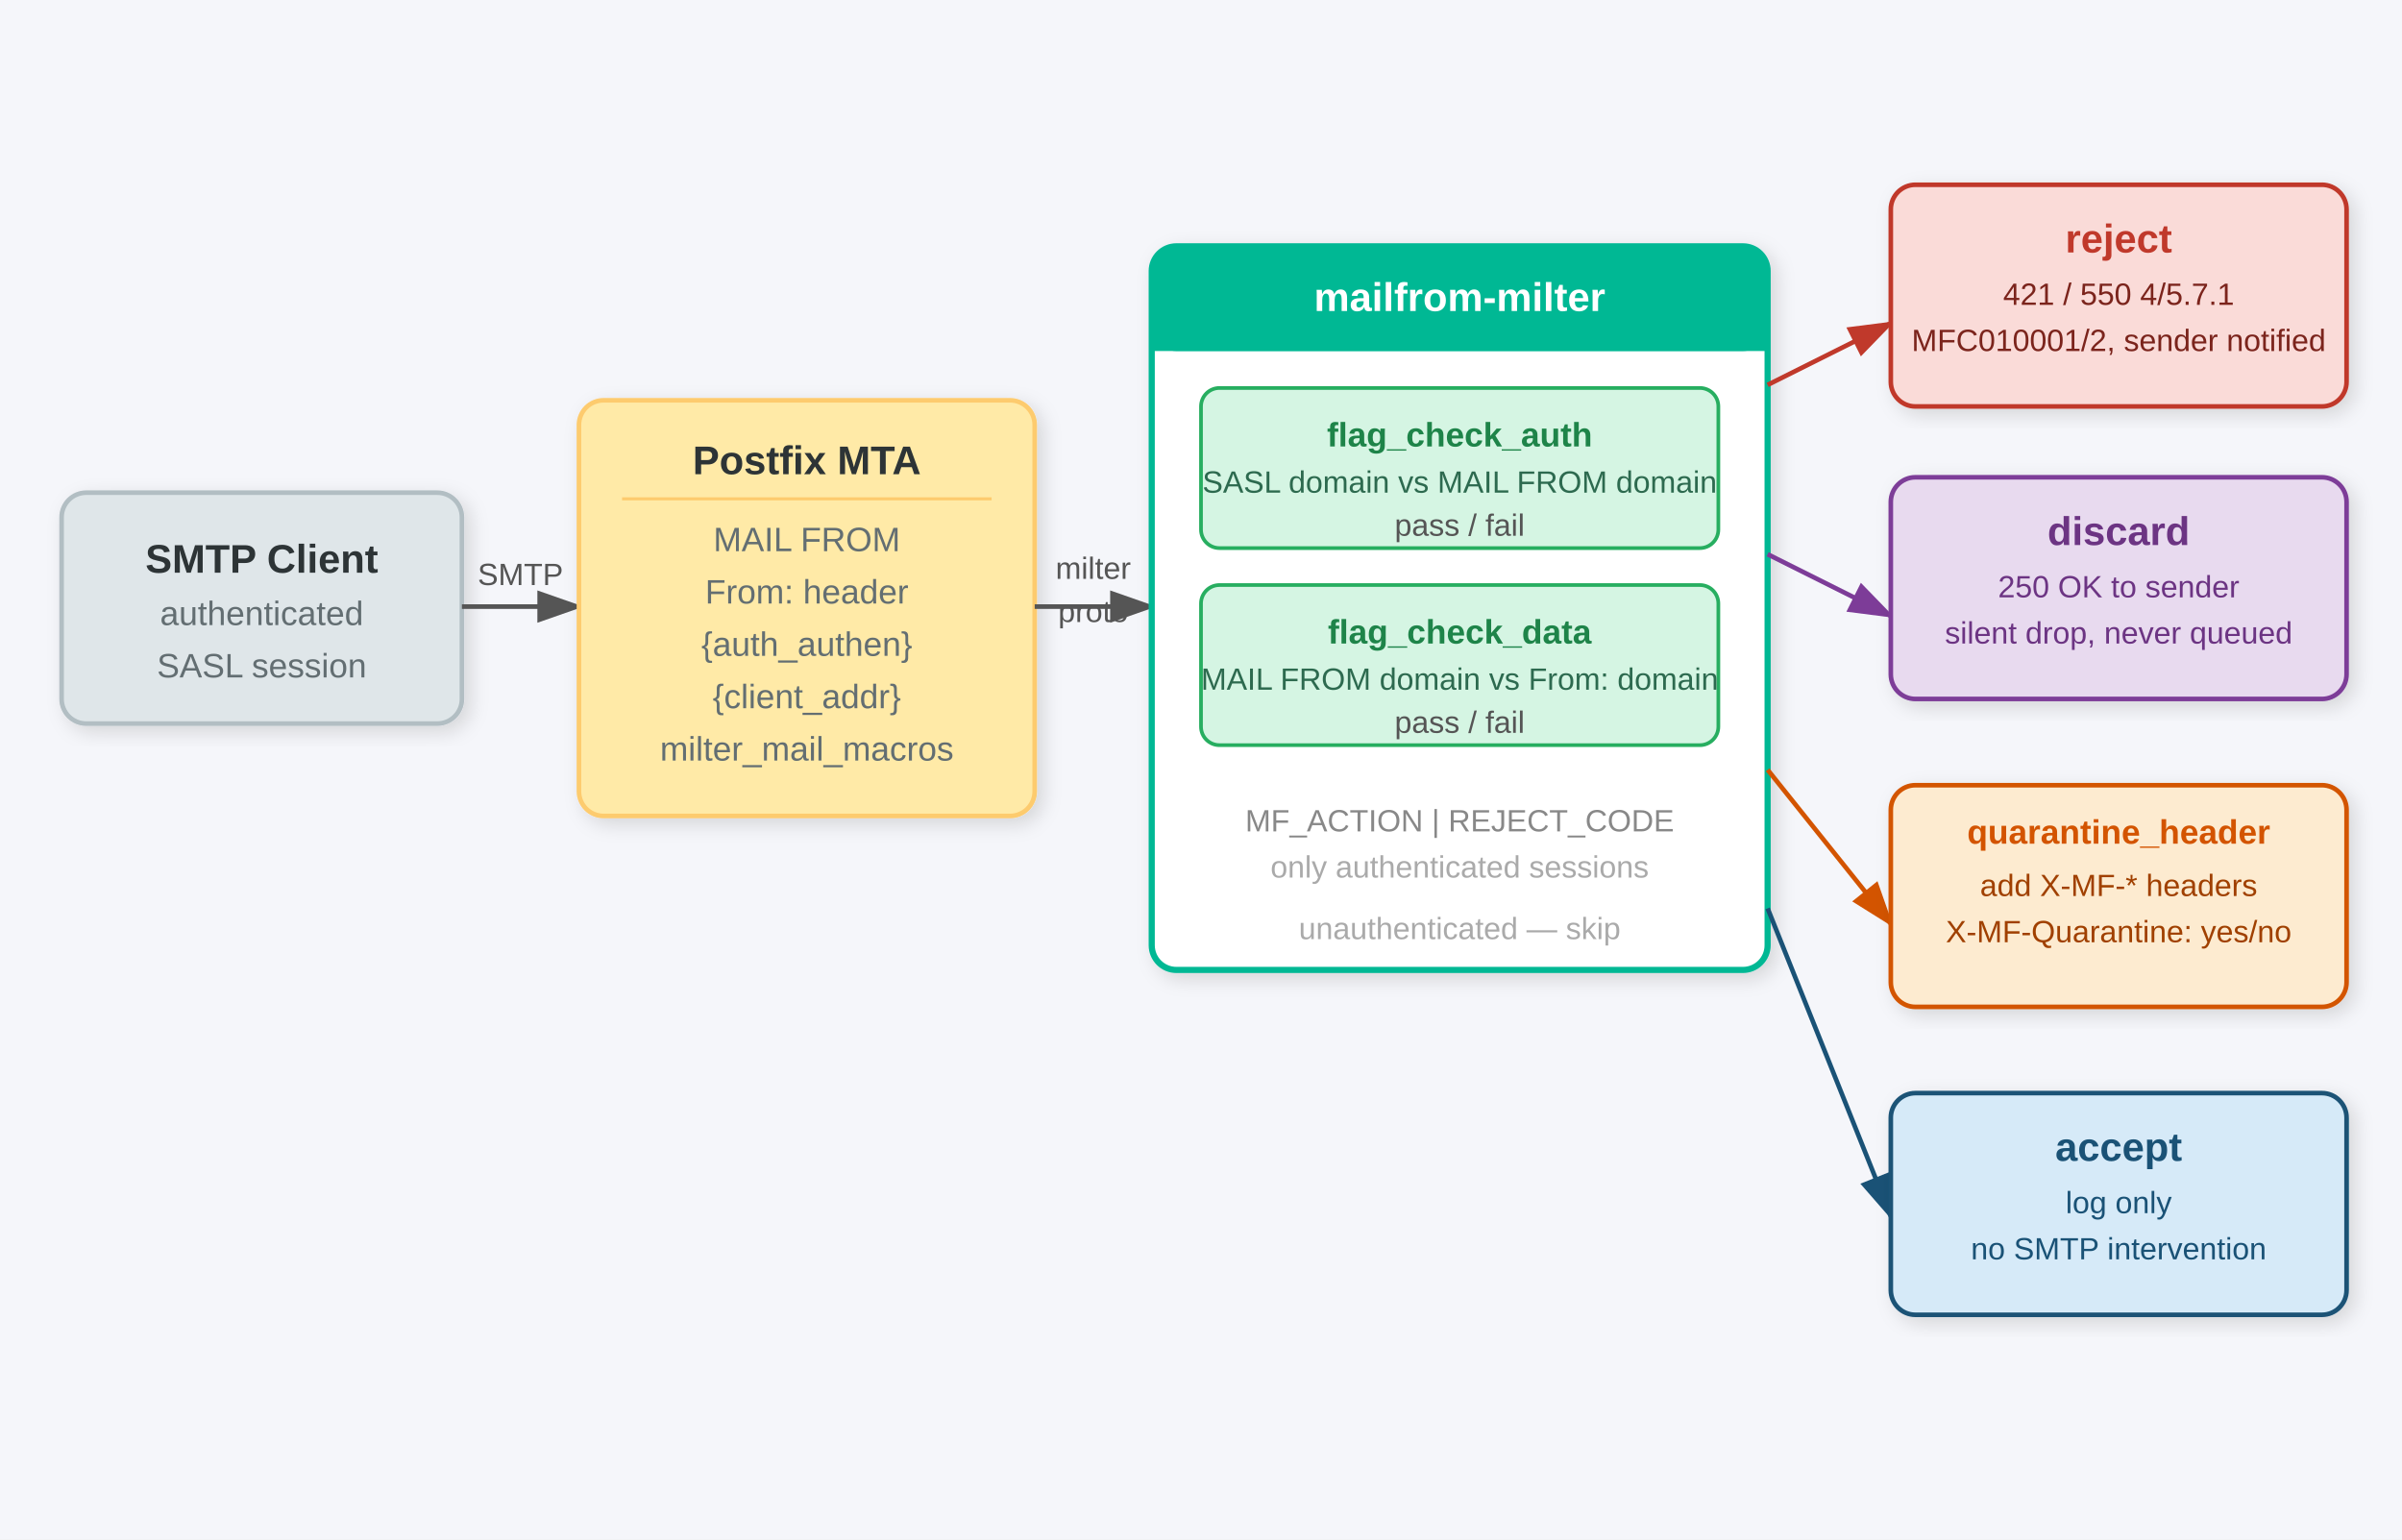
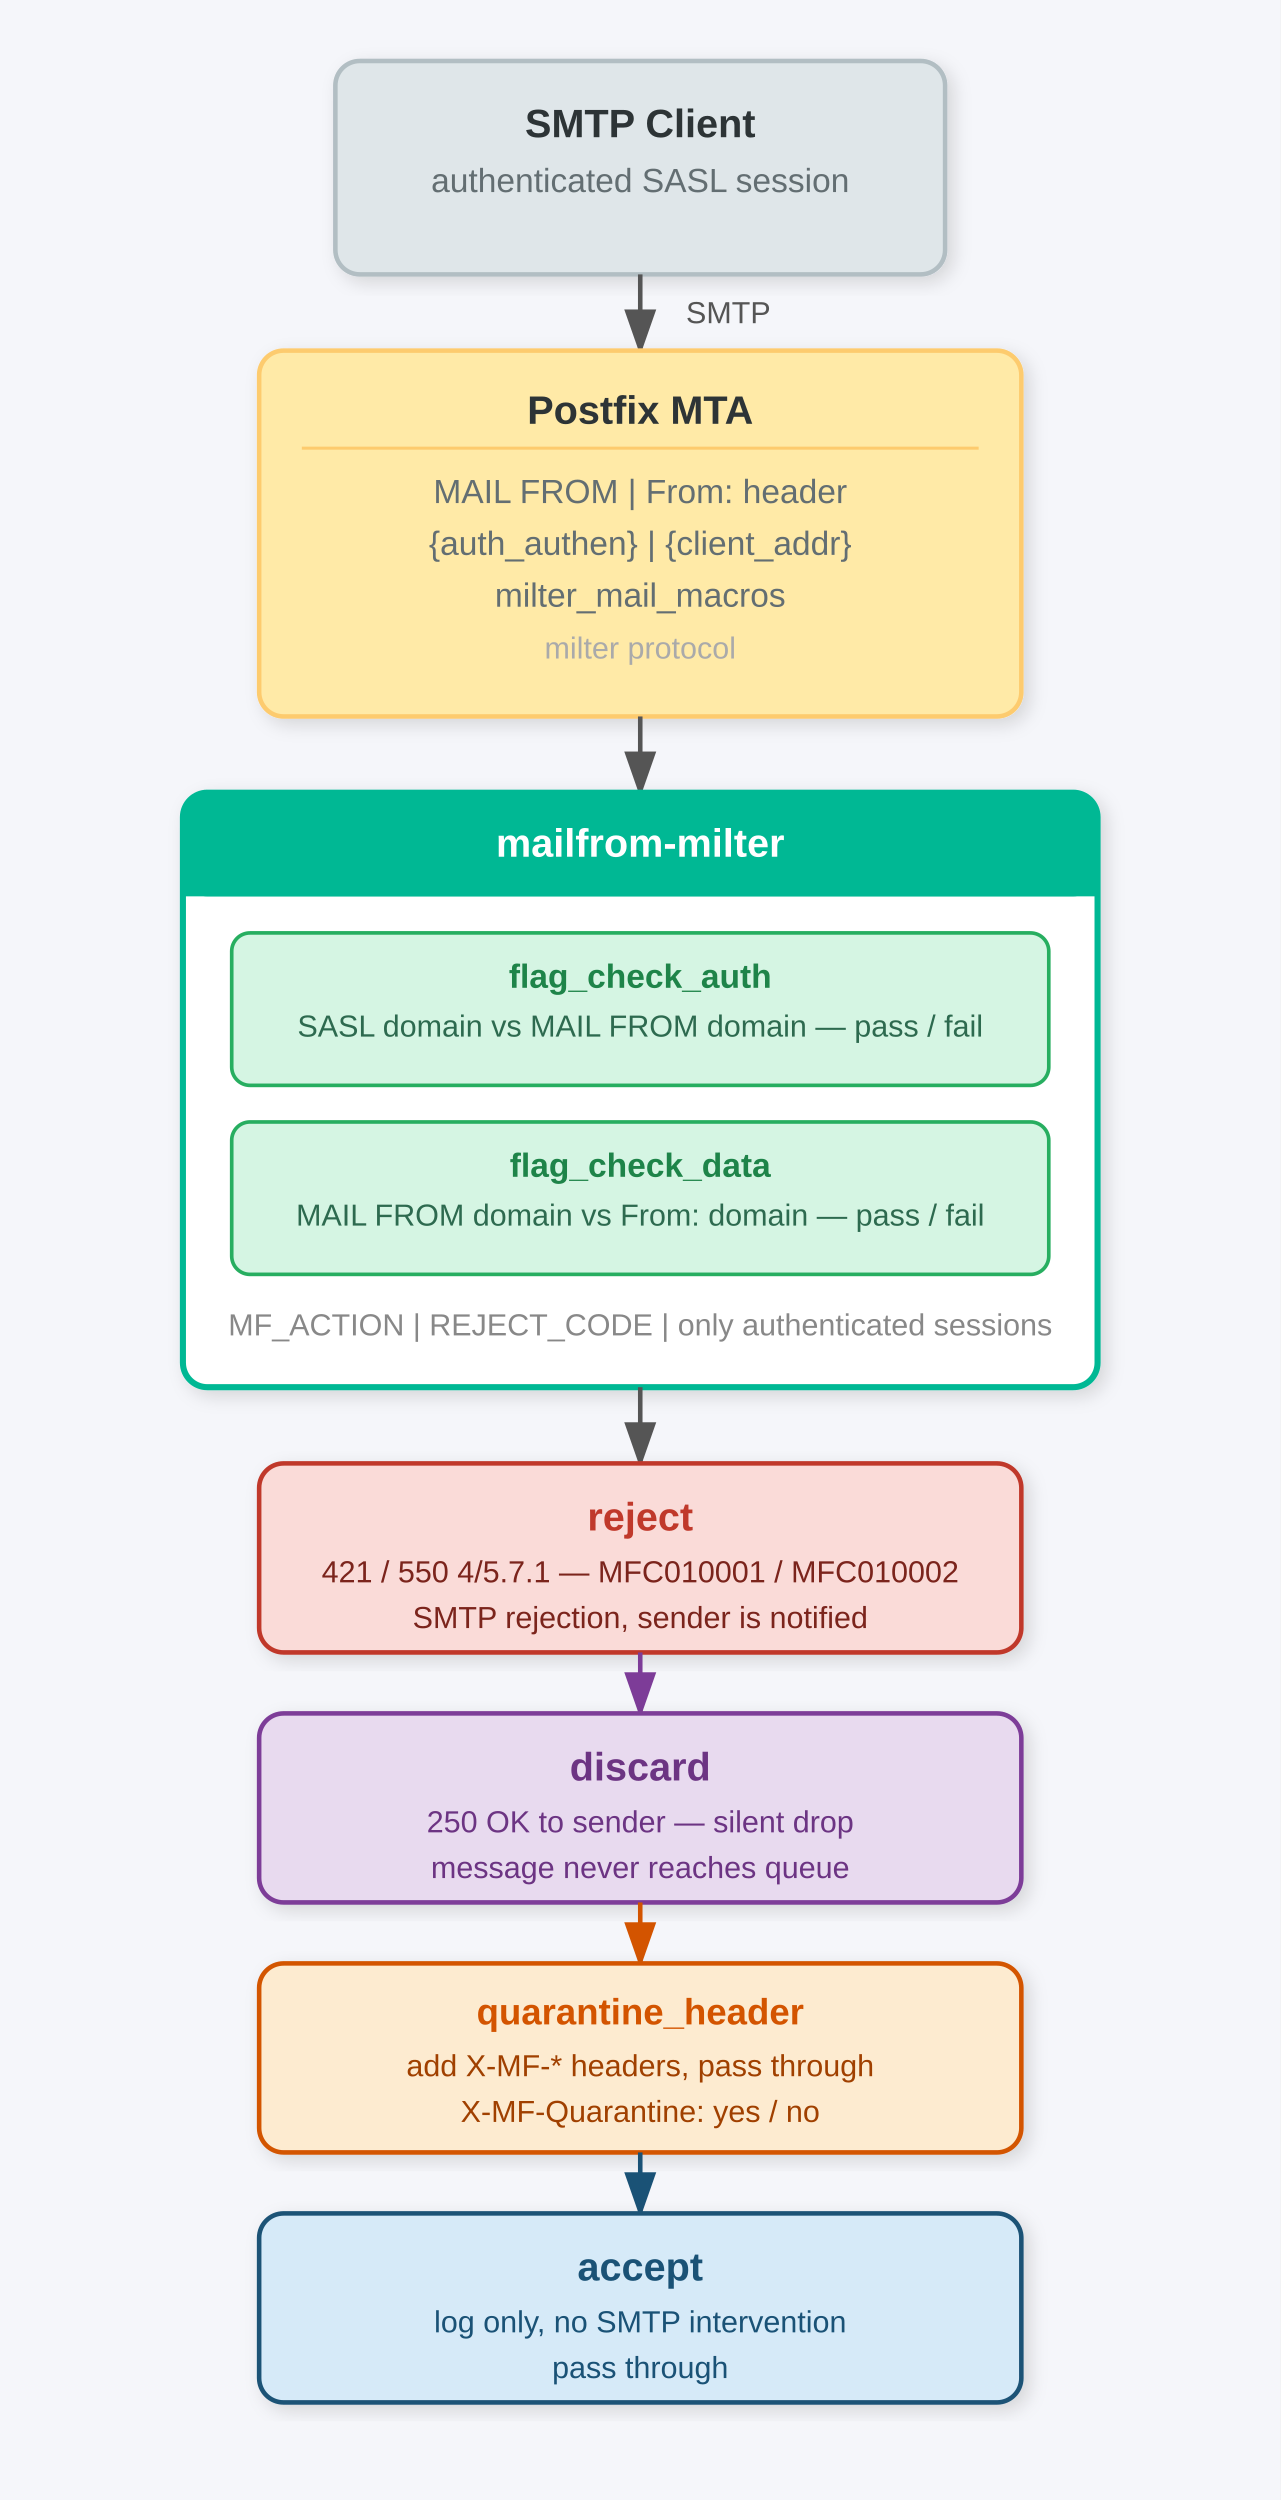
- <svg xmlns="http://www.w3.org/2000/svg" viewBox="0 0 780 500" font-family="Arial, Helvetica, sans-serif">
+ <svg xmlns="http://www.w3.org/2000/svg" viewBox="0 0 420 820" font-family="Arial, Helvetica, sans-serif">
  <defs>
    <marker id="arr" markerWidth="10" markerHeight="7" refX="9" refY="3.5" orient="auto">
      <polygon points="0 0, 10 3.5, 0 7" fill="#555" />
    </marker>
    <marker id="arr-red" markerWidth="10" markerHeight="7" refX="9" refY="3.5" orient="auto">
      <polygon points="0 0, 10 3.5, 0 7" fill="#c0392b" />
    </marker>
    <marker id="arr-purple" markerWidth="10" markerHeight="7" refX="9" refY="3.5" orient="auto">
      <polygon points="0 0, 10 3.5, 0 7" fill="#7d3c98" />
    </marker>
    <marker id="arr-orange" markerWidth="10" markerHeight="7" refX="9" refY="3.5" orient="auto">
      <polygon points="0 0, 10 3.5, 0 7" fill="#d35400" />
    </marker>
    <marker id="arr-blue" markerWidth="10" markerHeight="7" refX="9" refY="3.5" orient="auto">
      <polygon points="0 0, 10 3.5, 0 7" fill="#1a5276" />
    </marker>
    <filter id="shadow">
      <feDropShadow dx="2" dy="2" stdDeviation="3" flood-color="#00000022" />
    </filter>
  </defs>
-   <rect width="780" height="500" fill="#f5f6fa" />
-   <rect x="20" y="160" width="130" height="75" rx="8" fill="#dfe6e9" stroke="#b2bec3" stroke-width="1.5" filter="url(#shadow)" />
-   <text x="85" y="186" text-anchor="middle" font-size="13" font-weight="bold" fill="#2d3436">SMTP Client</text>
-   <text x="85" y="203" text-anchor="middle" font-size="11" fill="#636e72">authenticated</text>
-   <text x="85" y="220" text-anchor="middle" font-size="11" fill="#636e72">SASL session</text>
-   <line x1="150" y1="197" x2="188" y2="197" stroke="#555" stroke-width="1.5" marker-end="url(#arr)" />
-   <text x="169" y="190" text-anchor="middle" font-size="10" fill="#555">SMTP</text>
-   <rect x="188" y="130" width="148" height="135" rx="8" fill="#ffeaa7" stroke="#fdcb6e" stroke-width="1.5" filter="url(#shadow)" />
-   <text x="262" y="154" text-anchor="middle" font-size="13" font-weight="bold" fill="#2d3436">Postfix MTA</text>
-   <line x1="202" y1="162" x2="322" y2="162" stroke="#fdcb6e" stroke-width="1" />
-   <text x="262" y="179" text-anchor="middle" font-size="11" fill="#636e72">MAIL FROM</text>
-   <text x="262" y="196" text-anchor="middle" font-size="11" fill="#636e72">From: header</text>
-   <text x="262" y="213" text-anchor="middle" font-size="11" fill="#636e72">{auth_authen}</text>
-   <text x="262" y="230" text-anchor="middle" font-size="11" fill="#636e72">{client_addr}</text>
-   <text x="262" y="247" text-anchor="middle" font-size="11" fill="#636e72">milter_mail_macros</text>
-   <line x1="336" y1="197" x2="374" y2="197" stroke="#555" stroke-width="1.5" marker-end="url(#arr)" />
-   <text x="355" y="188" text-anchor="middle" font-size="10" fill="#555">milter</text>
-   <text x="355" y="202" text-anchor="middle" font-size="10" fill="#555">proto</text>
-   <rect x="374" y="80" width="200" height="235" rx="8" fill="#ffffff" stroke="#00b894" stroke-width="2" filter="url(#shadow)" />
-   <rect x="374" y="80" width="200" height="34" rx="8" fill="#00b894" />
-   <rect x="374" y="96" width="200" height="18" fill="#00b894" />
-   <text x="474" y="101" text-anchor="middle" font-size="13" font-weight="bold" fill="#ffffff">mailfrom-milter</text>
-   <rect x="390" y="126" width="168" height="52" rx="6" fill="#d5f5e3" stroke="#27ae60" stroke-width="1.2" />
-   <text x="474" y="145" text-anchor="middle" font-size="11" font-weight="bold" fill="#1e8449">flag_check_auth</text>
-   <text x="474" y="160" text-anchor="middle" font-size="10" fill="#2d6a4f">SASL domain vs MAIL FROM domain</text>
-   <text x="474" y="174" text-anchor="middle" font-size="10" fill="#555">pass / fail</text>
-   <rect x="390" y="190" width="168" height="52" rx="6" fill="#d5f5e3" stroke="#27ae60" stroke-width="1.2" />
-   <text x="474" y="209" text-anchor="middle" font-size="11" font-weight="bold" fill="#1e8449">flag_check_data</text>
-   <text x="474" y="224" text-anchor="middle" font-size="10" fill="#2d6a4f">MAIL FROM domain vs From: domain</text>
-   <text x="474" y="238" text-anchor="middle" font-size="10" fill="#555">pass / fail</text>
-   <text x="474" y="270" text-anchor="middle" font-size="10" fill="#888">MF_ACTION  |  REJECT_CODE</text>
-   <text x="474" y="285" text-anchor="middle" font-size="10" fill="#aaa">only authenticated sessions</text>
-   <text x="474" y="305" text-anchor="middle" font-size="10" fill="#aaa">unauthenticated — skip</text>
-   <line x1="574" y1="125" x2="614" y2="105" stroke="#c0392b" stroke-width="1.5" marker-end="url(#arr-red)" />
-   <line x1="574" y1="180" x2="614" y2="200" stroke="#7d3c98" stroke-width="1.5" marker-end="url(#arr-purple)" />
-   <line x1="574" y1="250" x2="614" y2="300" stroke="#d35400" stroke-width="1.5" marker-end="url(#arr-orange)" />
-   <line x1="574" y1="295" x2="614" y2="395" stroke="#1a5276" stroke-width="1.5" marker-end="url(#arr-blue)" />
-   <rect x="614" y="60" width="148" height="72" rx="8" fill="#fadbd8" stroke="#c0392b" stroke-width="1.5" filter="url(#shadow)" />
-   <text x="688" y="82" text-anchor="middle" font-size="13" font-weight="bold" fill="#c0392b">reject</text>
-   <text x="688" y="99" text-anchor="middle" font-size="10" fill="#7b241c">421 / 550  4/5.7.1</text>
-   <text x="688" y="114" text-anchor="middle" font-size="10" fill="#7b241c">MFC010001/2, sender notified</text>
-   <rect x="614" y="155" width="148" height="72" rx="8" fill="#e8daef" stroke="#7d3c98" stroke-width="1.5" filter="url(#shadow)" />
-   <text x="688" y="177" text-anchor="middle" font-size="13" font-weight="bold" fill="#6c3483">discard</text>
-   <text x="688" y="194" text-anchor="middle" font-size="10" fill="#6c3483">250 OK to sender</text>
-   <text x="688" y="209" text-anchor="middle" font-size="10" fill="#6c3483">silent drop, never queued</text>
-   <rect x="614" y="255" width="148" height="72" rx="8" fill="#fdebd0" stroke="#d35400" stroke-width="1.5" filter="url(#shadow)" />
-   <text x="688" y="274" text-anchor="middle" font-size="11" font-weight="bold" fill="#d35400">quarantine_header</text>
-   <text x="688" y="291" text-anchor="middle" font-size="10" fill="#a04000">add X-MF-* headers</text>
-   <text x="688" y="306" text-anchor="middle" font-size="10" fill="#a04000">X-MF-Quarantine: yes/no</text>
-   <rect x="614" y="355" width="148" height="72" rx="8" fill="#d6eaf8" stroke="#1a5276" stroke-width="1.5" filter="url(#shadow)" />
-   <text x="688" y="377" text-anchor="middle" font-size="13" font-weight="bold" fill="#1a5276">accept</text>
-   <text x="688" y="394" text-anchor="middle" font-size="10" fill="#1a5276">log only</text>
-   <text x="688" y="409" text-anchor="middle" font-size="10" fill="#1a5276">no SMTP intervention</text>
+   <rect width="420" height="820" fill="#f5f6fa" />
+   <rect x="110" y="20" width="200" height="70" rx="8" fill="#dfe6e9" stroke="#b2bec3" stroke-width="1.5" filter="url(#shadow)" />
+   <text x="210" y="45" text-anchor="middle" font-size="13" font-weight="bold" fill="#2d3436">SMTP Client</text>
+   <text x="210" y="63" text-anchor="middle" font-size="11" fill="#636e72">authenticated SASL session</text>
+   <line x1="210" y1="90" x2="210" y2="115" stroke="#555" stroke-width="1.5" marker-end="url(#arr)" />
+   <text x="225" y="106" font-size="10" fill="#555">SMTP</text>
+   <rect x="85" y="115" width="250" height="120" rx="8" fill="#ffeaa7" stroke="#fdcb6e" stroke-width="1.5" filter="url(#shadow)" />
+   <text x="210" y="139" text-anchor="middle" font-size="13" font-weight="bold" fill="#2d3436">Postfix MTA</text>
+   <line x1="99" y1="147" x2="321" y2="147" stroke="#fdcb6e" stroke-width="1" />
+   <text x="210" y="165" text-anchor="middle" font-size="11" fill="#636e72">MAIL FROM  |  From: header</text>
+   <text x="210" y="182" text-anchor="middle" font-size="11" fill="#636e72">{auth_authen}  |  {client_addr}</text>
+   <text x="210" y="199" text-anchor="middle" font-size="11" fill="#636e72">milter_mail_macros</text>
+   <text x="210" y="216" text-anchor="middle" font-size="10" fill="#aaa">milter protocol</text>
+   <line x1="210" y1="235" x2="210" y2="260" stroke="#555" stroke-width="1.5" marker-end="url(#arr)" />
+   <rect x="60" y="260" width="300" height="195" rx="8" fill="#ffffff" stroke="#00b894" stroke-width="2" filter="url(#shadow)" />
+   <rect x="60" y="260" width="300" height="34" rx="8" fill="#00b894" />
+   <rect x="60" y="276" width="300" height="18" fill="#00b894" />
+   <text x="210" y="281" text-anchor="middle" font-size="13" font-weight="bold" fill="#ffffff">mailfrom-milter</text>
+   <rect x="76" y="306" width="268" height="50" rx="6" fill="#d5f5e3" stroke="#27ae60" stroke-width="1.2" />
+   <text x="210" y="324" text-anchor="middle" font-size="11" font-weight="bold" fill="#1e8449">flag_check_auth</text>
+   <text x="210" y="340" text-anchor="middle" font-size="10" fill="#2d6a4f">SASL domain  vs  MAIL FROM domain  —  pass / fail</text>
+   <rect x="76" y="368" width="268" height="50" rx="6" fill="#d5f5e3" stroke="#27ae60" stroke-width="1.2" />
+   <text x="210" y="386" text-anchor="middle" font-size="11" font-weight="bold" fill="#1e8449">flag_check_data</text>
+   <text x="210" y="402" text-anchor="middle" font-size="10" fill="#2d6a4f">MAIL FROM domain  vs  From: domain  —  pass / fail</text>
+   <text x="210" y="438" text-anchor="middle" font-size="10" fill="#888">MF_ACTION  |  REJECT_CODE  |  only authenticated sessions</text>
+   <line x1="210" y1="455" x2="210" y2="480" stroke="#555" stroke-width="1.5" marker-end="url(#arr)" />
+   <rect x="85" y="480" width="250" height="62" rx="8" fill="#fadbd8" stroke="#c0392b" stroke-width="1.5" filter="url(#shadow)" />
+   <text x="210" y="502" text-anchor="middle" font-size="13" font-weight="bold" fill="#c0392b">reject</text>
+   <text x="210" y="519" text-anchor="middle" font-size="10" fill="#7b241c">421 / 550  4/5.7.1  —  MFC010001 / MFC010002</text>
+   <text x="210" y="534" text-anchor="middle" font-size="10" fill="#7b241c">SMTP rejection, sender is notified</text>
+   <line x1="210" y1="542" x2="210" y2="562" stroke="#7d3c98" stroke-width="1.5" marker-end="url(#arr-purple)" />
+   <rect x="85" y="562" width="250" height="62" rx="8" fill="#e8daef" stroke="#7d3c98" stroke-width="1.5" filter="url(#shadow)" />
+   <text x="210" y="584" text-anchor="middle" font-size="13" font-weight="bold" fill="#6c3483">discard</text>
+   <text x="210" y="601" text-anchor="middle" font-size="10" fill="#6c3483">250 OK to sender  —  silent drop</text>
+   <text x="210" y="616" text-anchor="middle" font-size="10" fill="#6c3483">message never reaches queue</text>
+   <line x1="210" y1="624" x2="210" y2="644" stroke="#d35400" stroke-width="1.5" marker-end="url(#arr-orange)" />
+   <rect x="85" y="644" width="250" height="62" rx="8" fill="#fdebd0" stroke="#d35400" stroke-width="1.5" filter="url(#shadow)" />
+   <text x="210" y="664" text-anchor="middle" font-size="12" font-weight="bold" fill="#d35400">quarantine_header</text>
+   <text x="210" y="681" text-anchor="middle" font-size="10" fill="#a04000">add X-MF-* headers, pass through</text>
+   <text x="210" y="696" text-anchor="middle" font-size="10" fill="#a04000">X-MF-Quarantine: yes / no</text>
+   <line x1="210" y1="706" x2="210" y2="726" stroke="#1a5276" stroke-width="1.5" marker-end="url(#arr-blue)" />
+   <rect x="85" y="726" width="250" height="62" rx="8" fill="#d6eaf8" stroke="#1a5276" stroke-width="1.5" filter="url(#shadow)" />
+   <text x="210" y="748" text-anchor="middle" font-size="13" font-weight="bold" fill="#1a5276">accept</text>
+   <text x="210" y="765" text-anchor="middle" font-size="10" fill="#1a5276">log only, no SMTP intervention</text>
+   <text x="210" y="780" text-anchor="middle" font-size="10" fill="#1a5276">pass through</text>
</svg>
